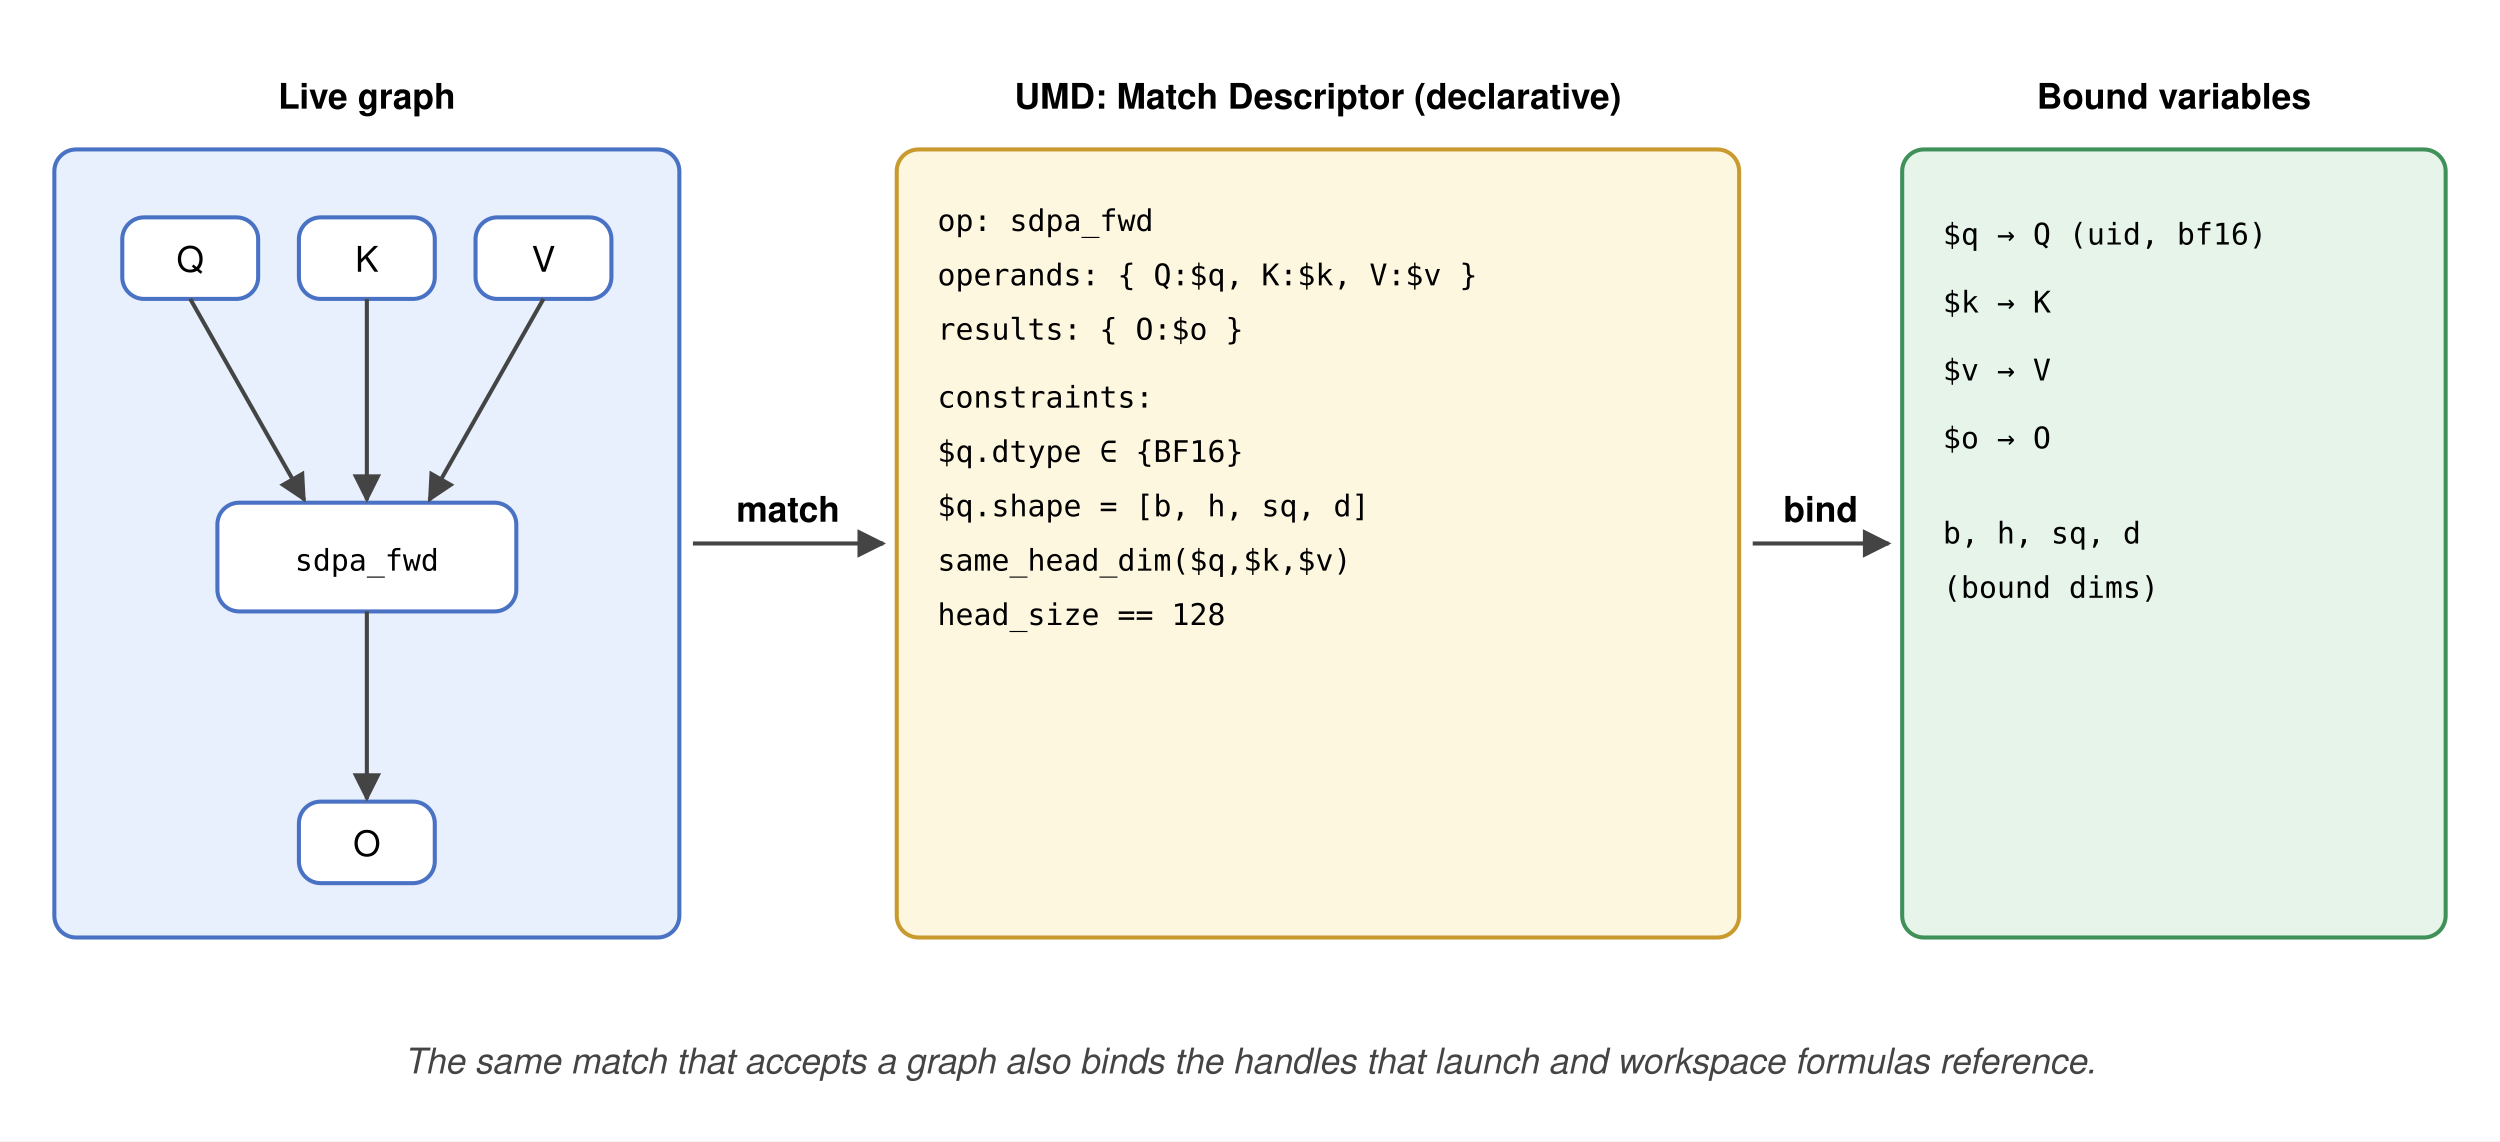
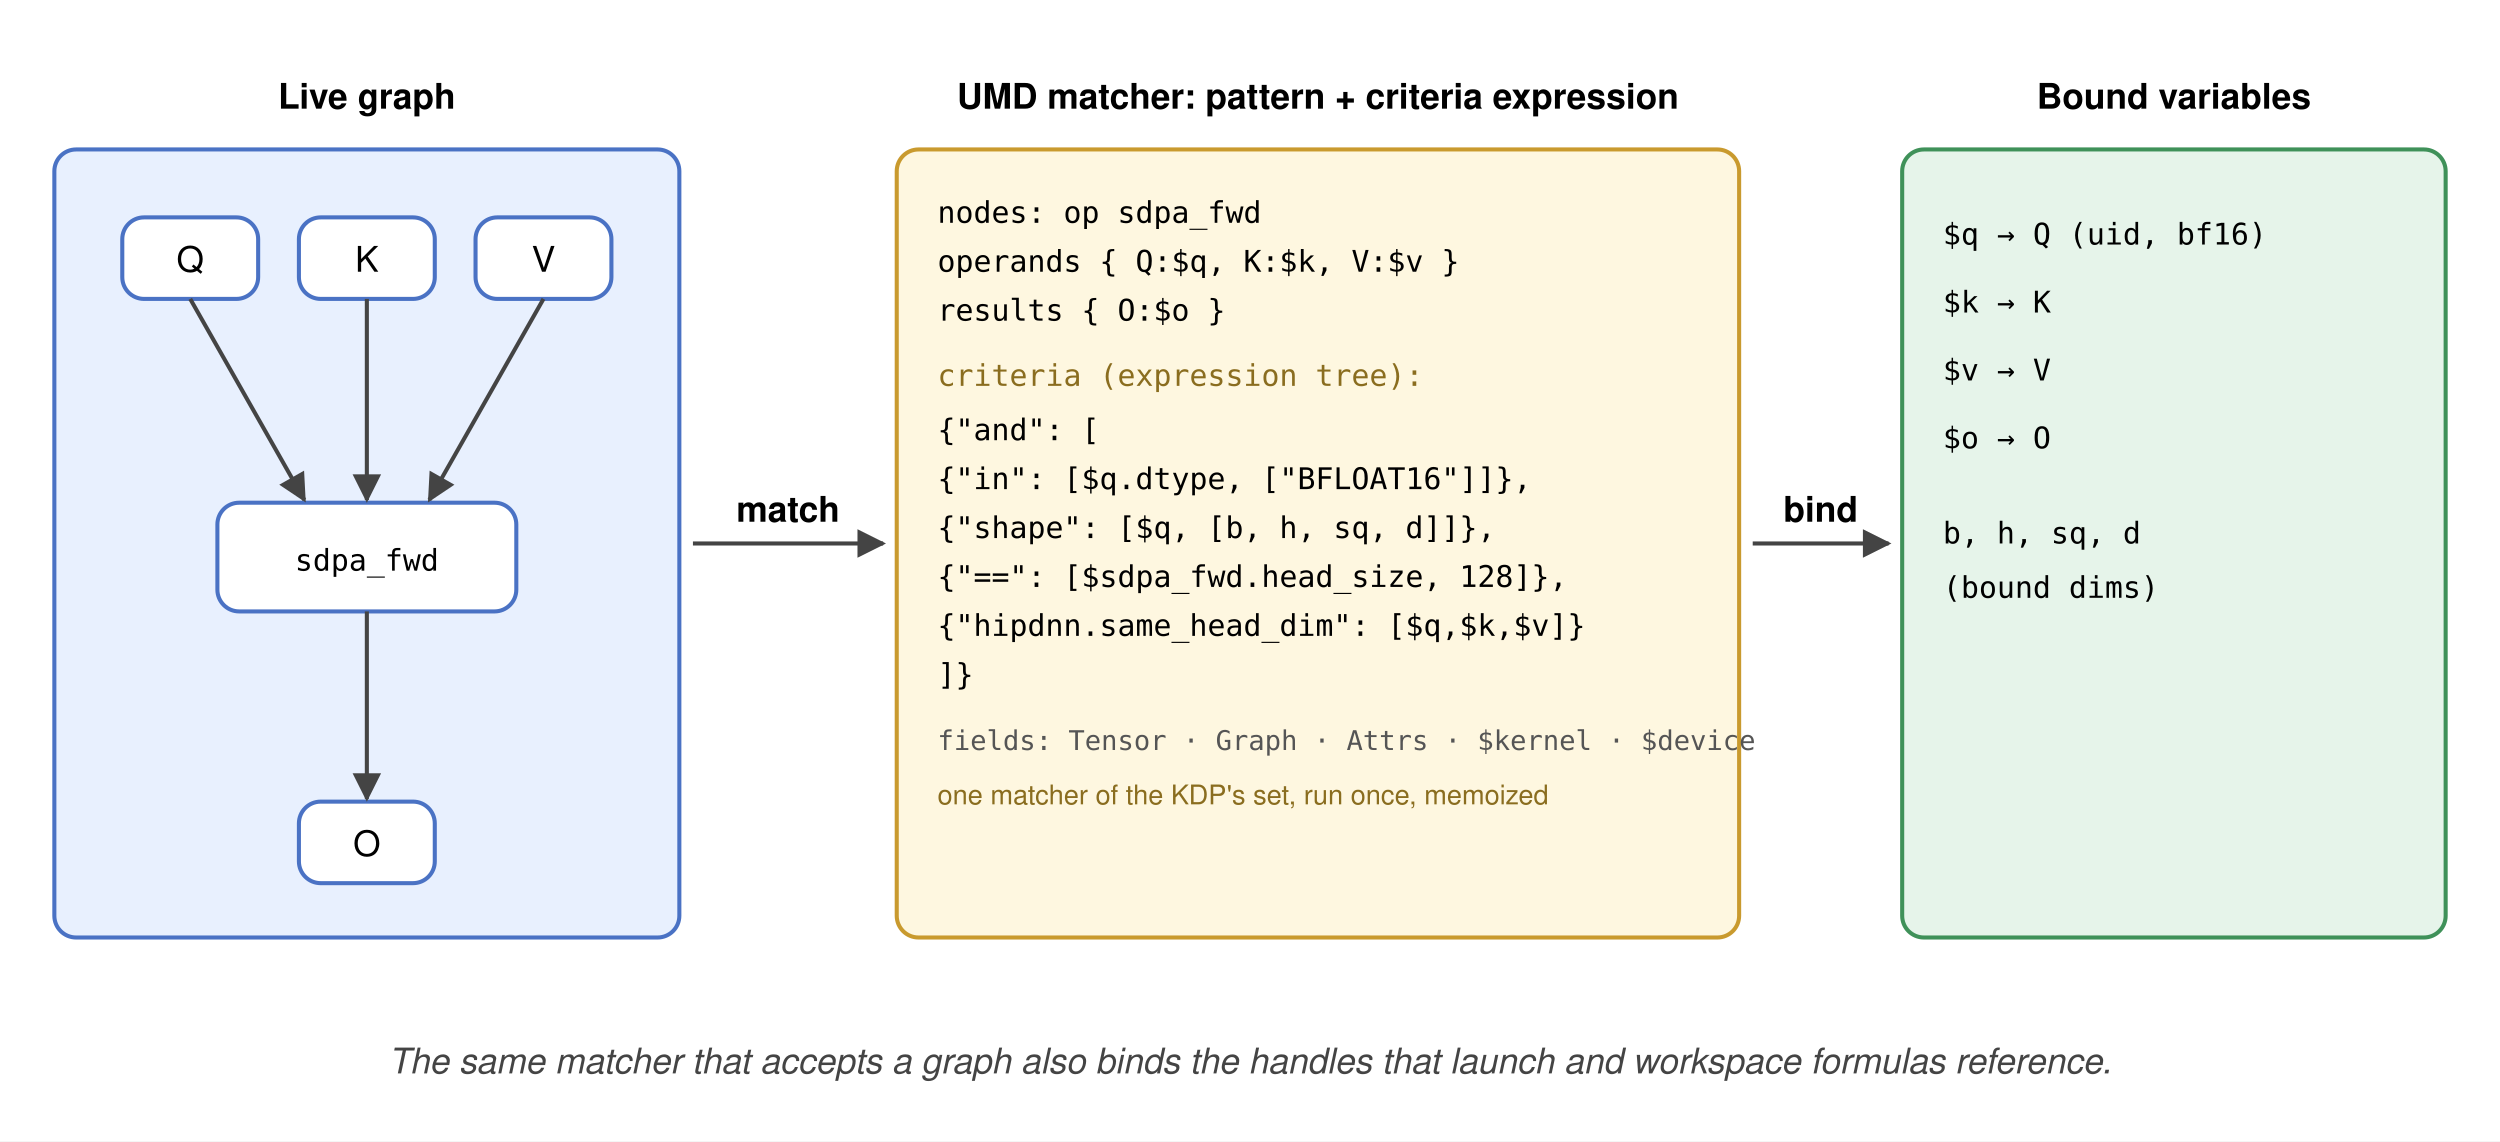
<svg xmlns="http://www.w3.org/2000/svg" viewBox="0 0 920 420" width="920" height="420" font-family="'Segoe UI', Helvetica, Arial, sans-serif" font-size="13">
  <rect x="0" y="0" width="100%" height="100%" fill="#ffffff" />
  <defs>
    <marker id="arrowCM" viewBox="0 0 10 10" refX="9" refY="5" markerWidth="7" markerHeight="7" orient="auto-start-reverse">
      <path d="M0 0 L10 5 L0 10 z" fill="#444" />
    </marker>
  </defs>
  <text x="135" y="40" text-anchor="middle" font-weight="600">Live graph</text>
-   <text x="485" y="40" text-anchor="middle" font-weight="600">UMD: Match Descriptor (declarative)</text>
+   <text x="485" y="40" text-anchor="middle" font-weight="600">UMD matcher: pattern + criteria expression</text>
  <text x="800" y="40" text-anchor="middle" font-weight="600">Bound variables</text>
  <rect x="20" y="55" width="230" height="290" rx="8" fill="#e8f0fe" stroke="#4a72c4" stroke-width="1.5" />
  <rect x="45" y="80" width="50" height="30" rx="8" fill="#ffffff" stroke="#4a72c4" stroke-width="1.5" />
  <text x="70" y="100" text-anchor="middle">Q</text>
  <rect x="110" y="80" width="50" height="30" rx="8" fill="#ffffff" stroke="#4a72c4" stroke-width="1.5" />
  <text x="135" y="100" text-anchor="middle">K</text>
  <rect x="175" y="80" width="50" height="30" rx="8" fill="#ffffff" stroke="#4a72c4" stroke-width="1.5" />
  <text x="200" y="100" text-anchor="middle">V</text>
  <rect x="80" y="185" width="110" height="40" rx="8" fill="#ffffff" stroke="#4a72c4" stroke-width="1.5" />
  <text x="135" y="210" text-anchor="middle" font-family="Consolas, monospace" font-size="11">sdpa_fwd</text>
  <rect x="110" y="295" width="50" height="30" rx="8" fill="#ffffff" stroke="#4a72c4" stroke-width="1.5" />
  <text x="135" y="315" text-anchor="middle">O</text>
  <line x1="70" y1="110" x2="112" y2="184" stroke="#444" stroke-width="1.5" marker-end="url(#arrowCM)" />
  <line x1="135" y1="110" x2="135" y2="184" stroke="#444" stroke-width="1.5" marker-end="url(#arrowCM)" />
  <line x1="200" y1="110" x2="158" y2="184" stroke="#444" stroke-width="1.5" marker-end="url(#arrowCM)" />
  <line x1="135" y1="225" x2="135" y2="294" stroke="#444" stroke-width="1.5" marker-end="url(#arrowCM)" />
  <line x1="255" y1="200" x2="325" y2="200" stroke="#444" stroke-width="1.5" marker-end="url(#arrowCM)" />
  <text x="290" y="192" text-anchor="middle" font-weight="600">match</text>
  <rect x="330" y="55" width="310" height="290" rx="8" fill="#fef7e0" stroke="#c99a2e" stroke-width="1.5" />
-   <text x="345" y="85" font-family="Consolas, monospace" font-size="11">op: sdpa_fwd</text>
-   <text x="345" y="105" font-family="Consolas, monospace" font-size="11">operands: { Q:$q, K:$k, V:$v }</text>
-   <text x="345" y="125" font-family="Consolas, monospace" font-size="11">results:  { O:$o }</text>
-   <text x="345" y="150" font-family="Consolas, monospace" font-size="11">constraints:</text>
-   <text x="345" y="170" font-family="Consolas, monospace" font-size="11">  $q.dtype ∈ {BF16}</text>
-   <text x="345" y="190" font-family="Consolas, monospace" font-size="11">  $q.shape = [b, h, sq, d]</text>
-   <text x="345" y="210" font-family="Consolas, monospace" font-size="11">  same_head_dim($q,$k,$v)</text>
-   <text x="345" y="230" font-family="Consolas, monospace" font-size="11">  head_size == 128</text>
+   <text x="345" y="82" font-family="Consolas, monospace" font-size="11">nodes:  op sdpa_fwd</text>
+   <text x="345" y="100" font-family="Consolas, monospace" font-size="11">  operands { Q:$q, K:$k, V:$v }</text>
+   <text x="345" y="118" font-family="Consolas, monospace" font-size="11">  results  { O:$o }</text>
+   <text x="345" y="142" font-family="Consolas, monospace" font-size="11" fill="#8a6d1f">criteria (expression tree):</text>
+   <text x="345" y="162" font-family="Consolas, monospace" font-size="11">{"and": [</text>
+   <text x="345" y="180" font-family="Consolas, monospace" font-size="11">  {"in": [$q.dtype, ["BFLOAT16"]]},</text>
+   <text x="345" y="198" font-family="Consolas, monospace" font-size="11">  {"shape": [$q, [b, h, sq, d]]},</text>
+   <text x="345" y="216" font-family="Consolas, monospace" font-size="11">  {"==": [$sdpa_fwd.head_size, 128]},</text>
+   <text x="345" y="234" font-family="Consolas, monospace" font-size="11">  {"hipdnn.same_head_dim": [$q,$k,$v]}</text>
+   <text x="345" y="252" font-family="Consolas, monospace" font-size="11">]}</text>
+   <text x="345" y="276" font-family="Consolas, monospace" font-size="10" fill="#555">fields: Tensor · Graph · Attrs · $kernel · $device</text>
+   <text x="345" y="296" font-size="10" fill="#8a6d1f">one matcher of the KDP's set, run once, memoized</text>
  <line x1="645" y1="200" x2="695" y2="200" stroke="#444" stroke-width="1.5" marker-end="url(#arrowCM)" />
  <text x="670" y="192" text-anchor="middle" font-weight="600">bind</text>
  <rect x="700" y="55" width="200" height="290" rx="8" fill="#e6f4ea" stroke="#3f9159" stroke-width="1.5" />
  <text x="715" y="90" font-family="Consolas, monospace" font-size="11">$q → Q  (uid, bf16)</text>
  <text x="715" y="115" font-family="Consolas, monospace" font-size="11">$k → K</text>
  <text x="715" y="140" font-family="Consolas, monospace" font-size="11">$v → V</text>
  <text x="715" y="165" font-family="Consolas, monospace" font-size="11">$o → O</text>
  <text x="715" y="200" font-family="Consolas, monospace" font-size="11">b, h, sq, d</text>
  <text x="715" y="220" font-family="Consolas, monospace" font-size="11">  (bound dims)</text>
-   <text x="460" y="395" text-anchor="middle" font-style="italic" fill="#444">The same match that accepts a graph also binds the handles that launch and workspace formulas reference.</text>
+   <text x="460" y="395" text-anchor="middle" font-style="italic" fill="#444">The same matcher that accepts a graph also binds the handles that launch and workspace formulas reference.</text>
</svg>
